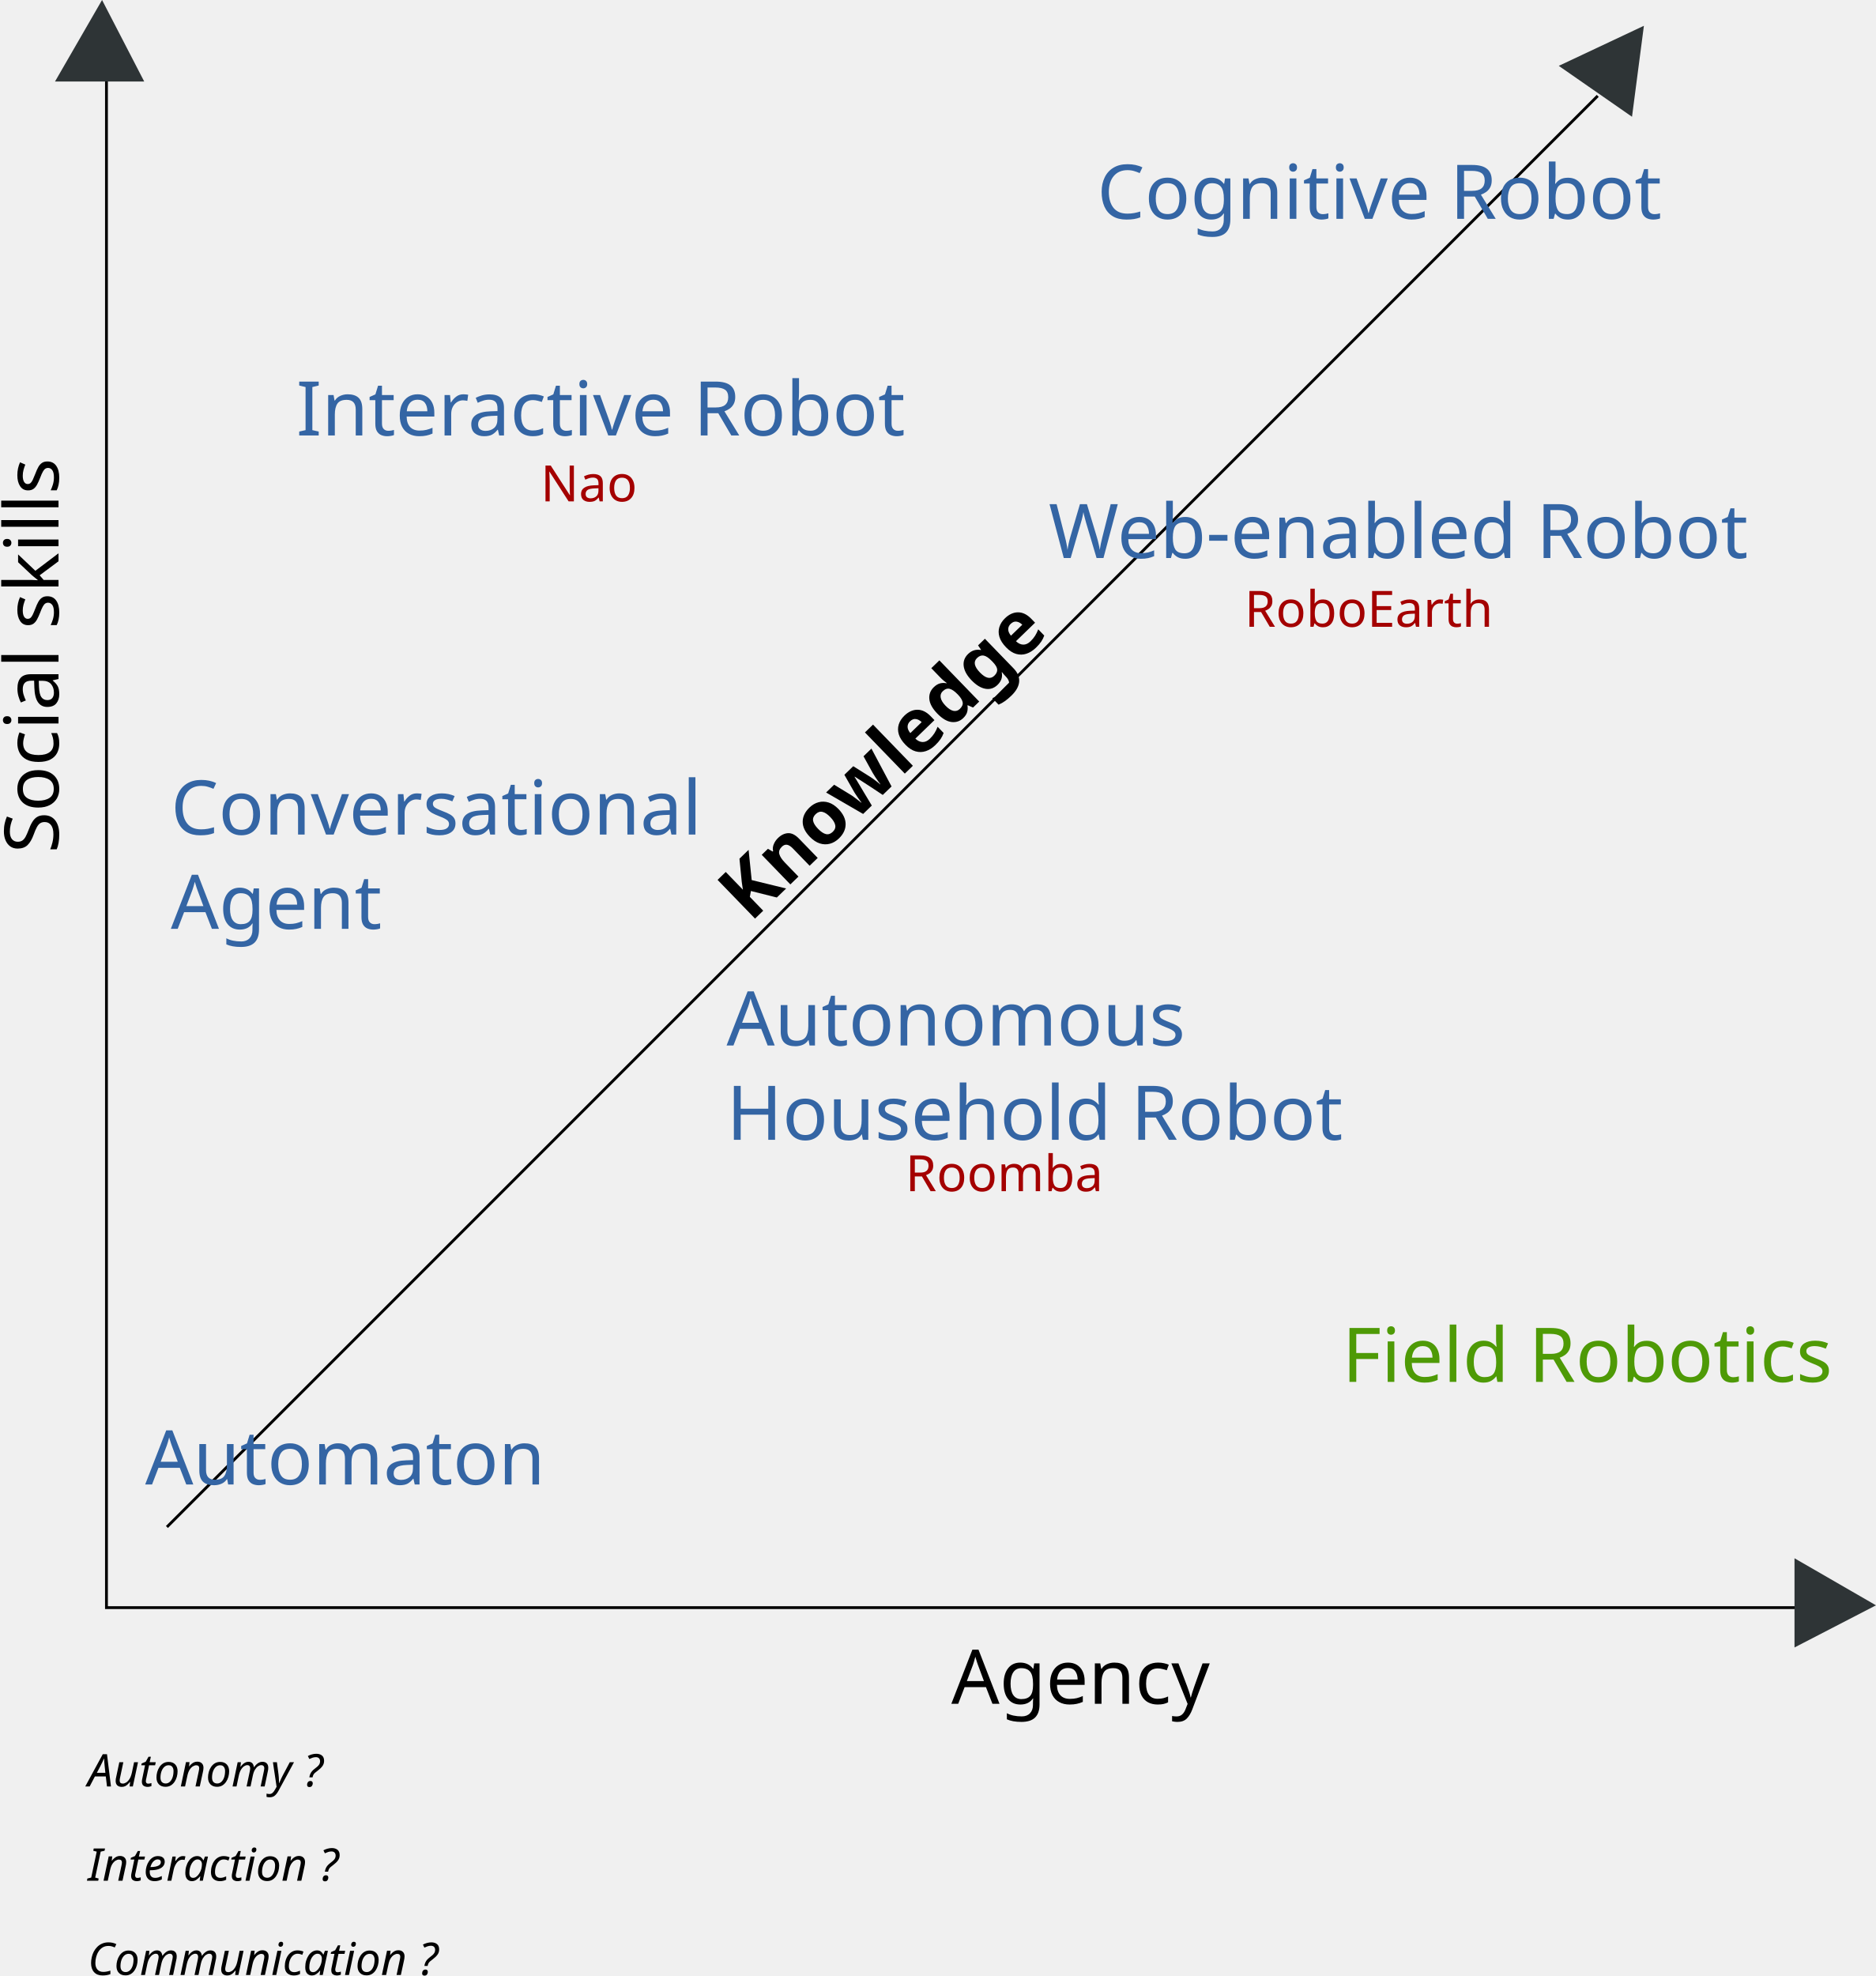
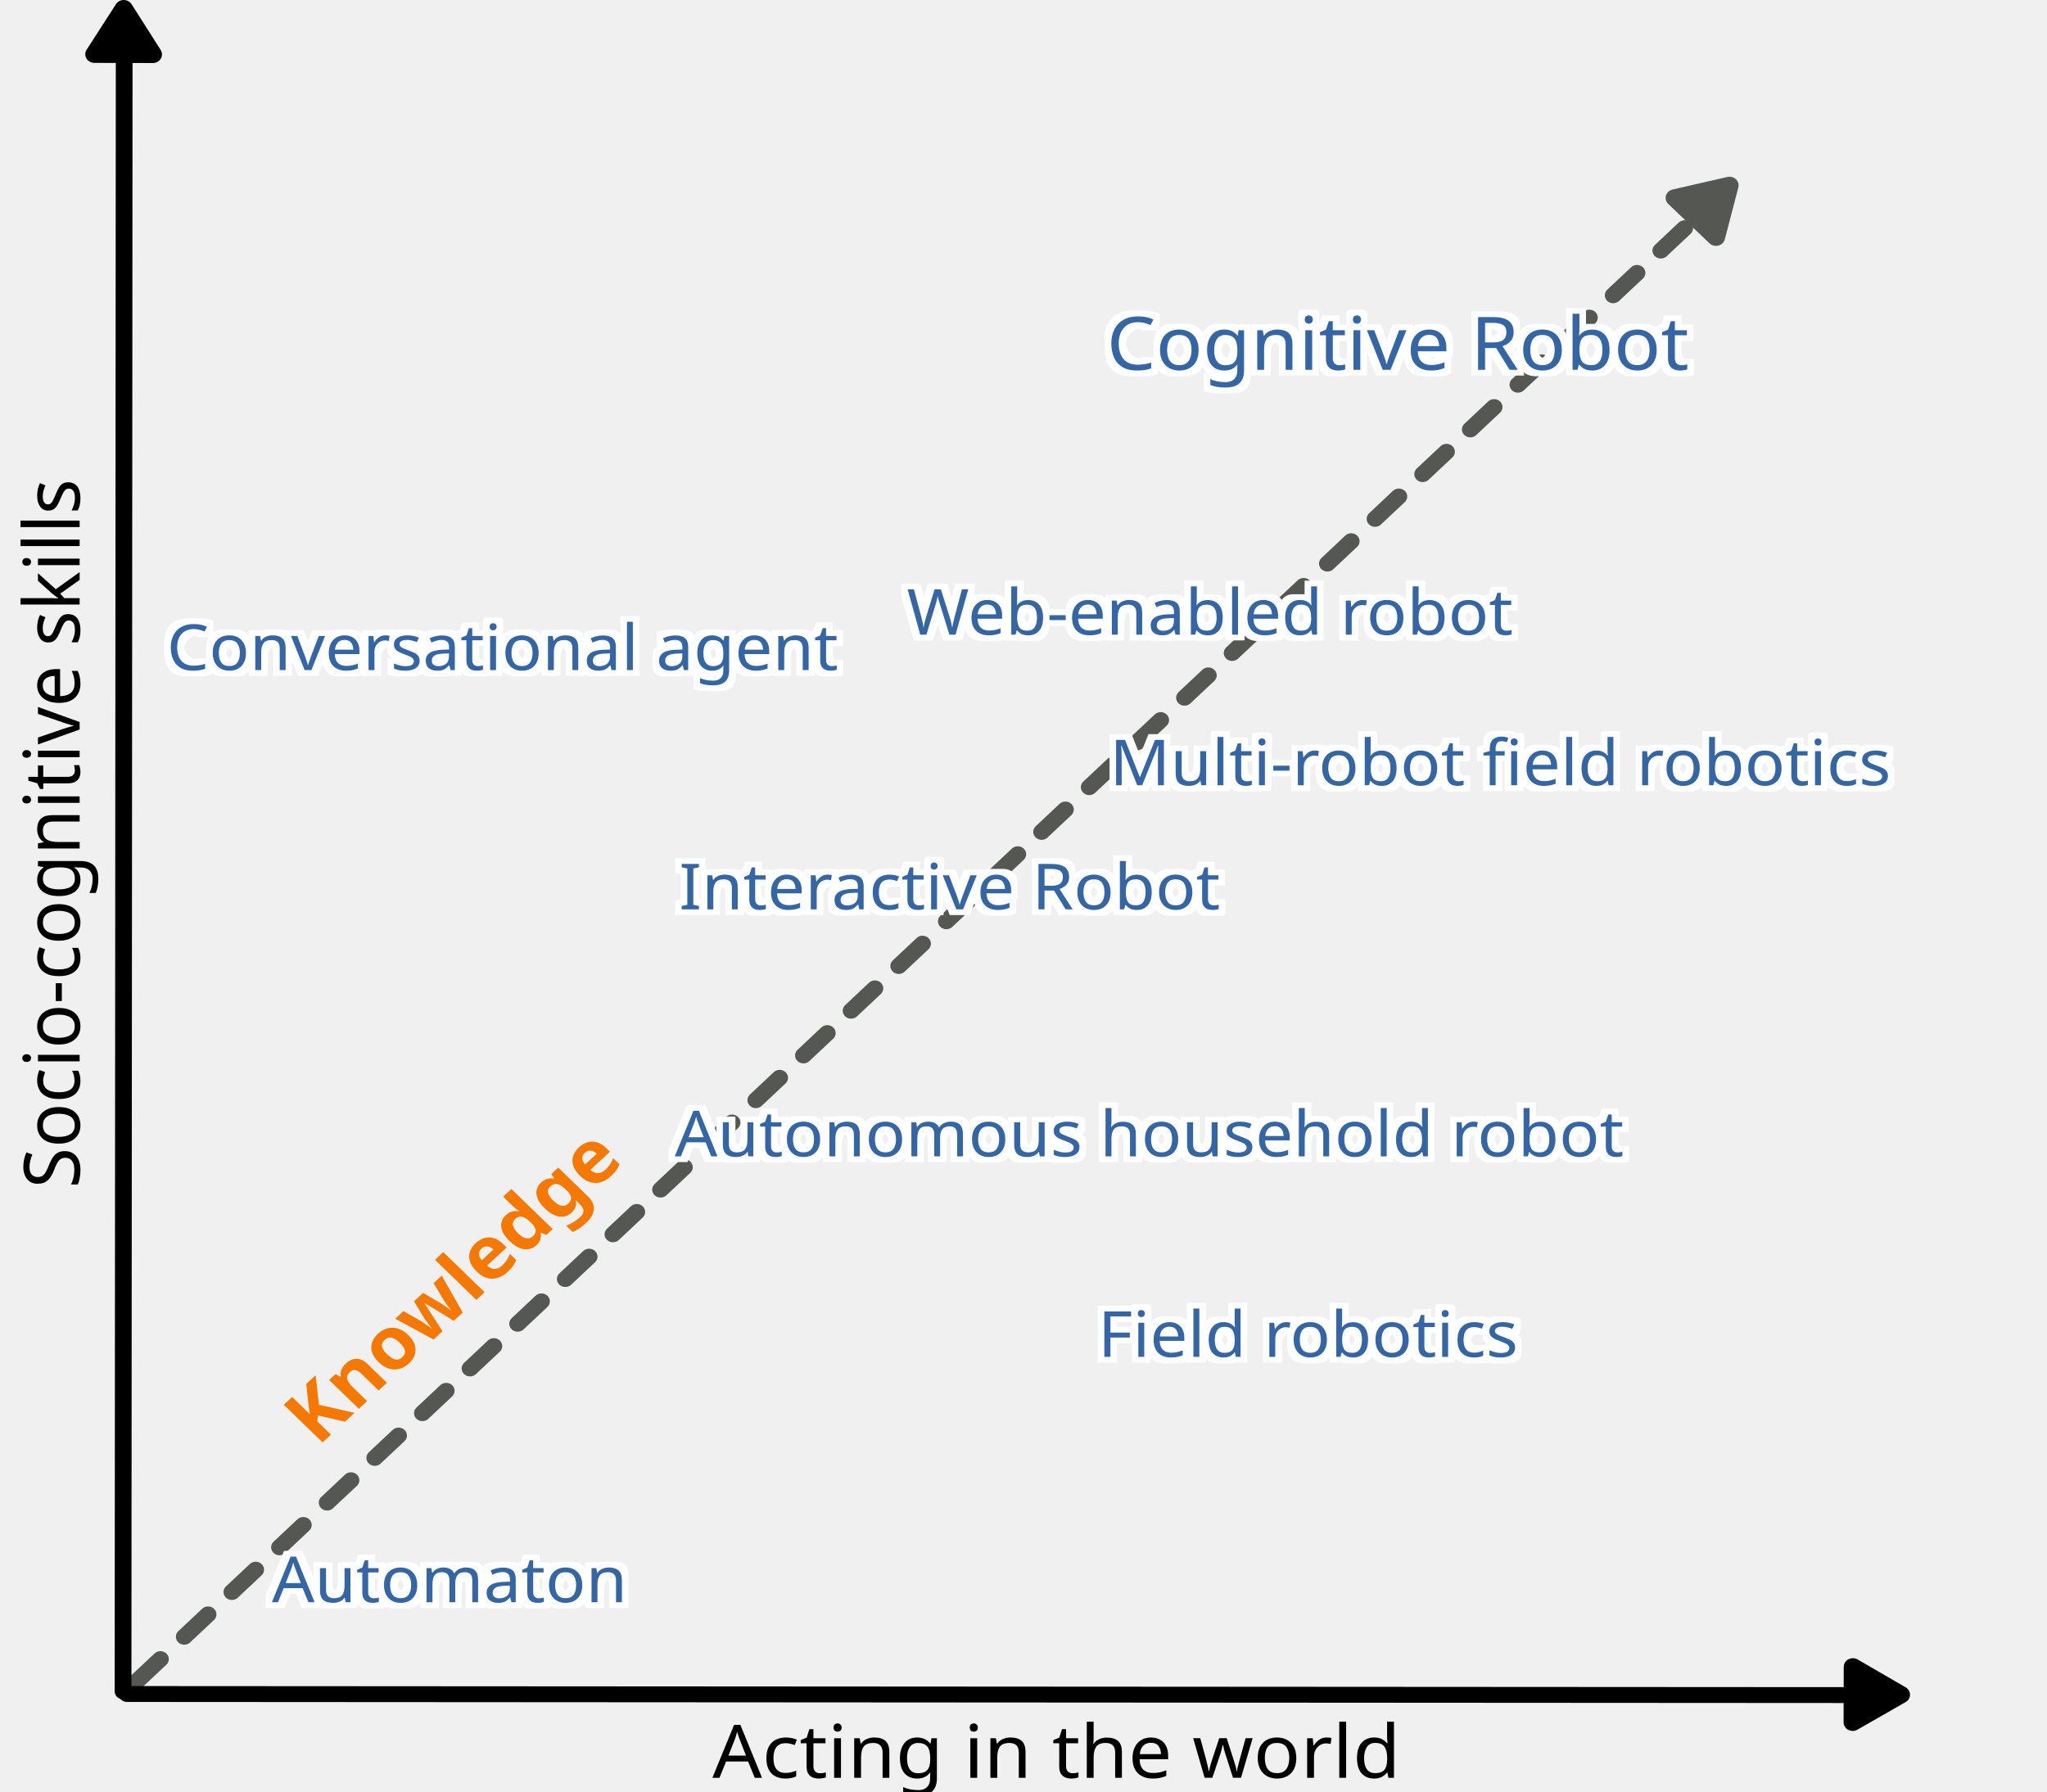
- <svg xmlns="http://www.w3.org/2000/svg" width="664.929" height="700.228" id="svg2" version="1.1">
-   <defs id="defs4" />
-   <g id="layer1" transform="translate(-19.40867,-134.102)">
-     <path style="fill:none;stroke:#000000;stroke-width:1px;stroke-linecap:butt;stroke-linejoin:miter;stroke-opacity:1" d="m 57.143,150.934 0,552.857 602.857,0" id="path3928" />
-     <path style="fill:none;stroke:#000000;stroke-width:1px;stroke-linecap:butt;stroke-linejoin:miter;stroke-opacity:1" d="M 78.571,675.219 585.714,168.076" id="path3930" />
-     <text id="text3936" y="660.155" x="70.866" style="font-size:26.73px;font-style:normal;font-variant:normal;font-weight:bold;font-stretch:normal;line-height:125%;letter-spacing:0px;word-spacing:0px;fill:#3465a4;fill-opacity:1;stroke:none;font-family:Adelle Basic;-inkscape-font-specification:Adelle Basic Bold" xml:space="preserve">
-       <tspan style="font-style:normal;font-variant:normal;font-weight:normal;font-stretch:normal;fill:#3465a4;font-family:Ubuntu;-inkscape-font-specification:Ubuntu" y="660.155" x="70.866" id="tspan3938">Automaton</tspan>
+ <svg xmlns="http://www.w3.org/2000/svg" width="574.95" height="503.33" id="svg2" version="1.1">
+   <defs id="defs4">
+     <filter id="filter2949" style="color-interpolation-filters:sRGB">
+       <feMorphology id="feMorphology2953" operator="dilate" radius="2" />
+     </filter>
+   </defs>
+   <g id="layer1" transform="translate(-157.4932,-284.0221)">
+     <g transform="matrix(-1.323272,-1.25549,1.323272,-1.25549,589.9955,1218.103)" id="g2104" style="fill:#555753;stroke:#555753">
+       <path style="fill:#555753;stroke:#555753;stroke-width:2.514;stroke-linecap:round;stroke-linejoin:round;stroke-miterlimit:4;stroke-opacity:1;stroke-dasharray:5.029, 5.029;stroke-dashoffset:0;marker:none;visibility:visible;display:inline;overflow:visible;enable-background:accumulate" d="M 332.798,34.953 331.066,368.32" id="path2106" />
+       <path id="path2108" d="m 331.132,371.386 4.407,-7.212 -8.774,-0.024 4.367,7.236 z" style="fill:#555753;stroke:#555753;stroke-width:2.736px;stroke-linecap:round;stroke-linejoin:round;stroke-opacity:1" />
+     </g>
+     <g id="g2973" style="fill:#ffffff;fill-opacity:1;filter:url(#filter2949)" transform="matrix(0.8173023,0,0,0.7754375,133.8355,176.7914)">
+       <text id="text2975" y="718.744" x="122.384" style="font-size:23.031px;font-style:normal;font-variant:normal;font-weight:normal;font-stretch:normal;text-indent:0;text-align:start;text-decoration:none;line-height:125%;letter-spacing:0px;word-spacing:0px;text-transform:none;direction:ltr;block-progression:tb;writing-mode:lr-tb;text-anchor:start;baseline-shift:baseline;color:#000000;color-interpolation:sRGB;color-interpolation-filters:linearRGB;fill:#ffffff;fill-opacity:1;fill-rule:nonzero;stroke:none;marker:none;visibility:visible;display:inline;overflow:visible;enable-background:accumulate;clip-rule:nonzero;font-family:Ubuntu;-inkscape-font-specification:Ubuntu" xml:space="preserve">
+         <tspan style="font-size:23.031px;font-style:normal;font-variant:normal;font-weight:normal;font-stretch:normal;text-indent:0;text-align:start;text-decoration:none;line-height:125%;letter-spacing:0px;word-spacing:0px;text-transform:none;direction:ltr;block-progression:tb;writing-mode:lr-tb;text-anchor:start;baseline-shift:baseline;color:#000000;color-interpolation:sRGB;color-interpolation-filters:linearRGB;fill:#ffffff;fill-opacity:1;fill-rule:nonzero;stroke:none;marker:none;visibility:visible;display:inline;overflow:visible;enable-background:accumulate;clip-rule:nonzero;font-family:Ubuntu;-inkscape-font-specification:Ubuntu" y="718.744" x="122.384" id="tspan2977">Automaton</tspan>
+       </text>
+       <text xml:space="preserve" style="font-size:23.031px;font-style:normal;font-variant:normal;font-weight:normal;font-stretch:normal;text-indent:0;text-align:start;text-decoration:none;line-height:125%;letter-spacing:0px;word-spacing:0px;text-transform:none;direction:ltr;block-progression:tb;writing-mode:lr-tb;text-anchor:start;baseline-shift:baseline;color:#000000;color-interpolation:sRGB;color-interpolation-filters:linearRGB;fill:#ffffff;fill-opacity:1;fill-rule:nonzero;stroke:none;marker:none;visibility:visible;display:inline;overflow:visible;enable-background:accumulate;clip-rule:nonzero;font-family:Ubuntu;-inkscape-font-specification:Ubuntu" x="260.836" y="557.22" id="text2979">
+         <tspan x="260.836" y="557.22" style="font-size:23.031px;font-style:normal;font-variant:normal;font-weight:normal;font-stretch:normal;text-indent:0;text-align:start;text-decoration:none;line-height:125%;letter-spacing:0px;word-spacing:0px;text-transform:none;direction:ltr;block-progression:tb;writing-mode:lr-tb;text-anchor:start;baseline-shift:baseline;color:#000000;color-interpolation:sRGB;color-interpolation-filters:linearRGB;fill:#ffffff;fill-opacity:1;fill-rule:nonzero;stroke:none;marker:none;visibility:visible;display:inline;overflow:visible;enable-background:accumulate;clip-rule:nonzero;font-family:Ubuntu;-inkscape-font-specification:Ubuntu" id="tspan2981">Autonomous household robot</tspan>
+       </text>
+       <text id="text2983" y="467.721" x="262.29" style="font-size:23.031px;font-style:normal;font-variant:normal;font-weight:normal;font-stretch:normal;text-indent:0;text-align:start;text-decoration:none;line-height:125%;letter-spacing:0px;word-spacing:0px;text-transform:none;direction:ltr;block-progression:tb;writing-mode:lr-tb;text-anchor:start;baseline-shift:baseline;color:#000000;color-interpolation:sRGB;color-interpolation-filters:linearRGB;fill:#ffffff;fill-opacity:1;fill-rule:nonzero;stroke:none;marker:none;visibility:visible;display:inline;overflow:visible;enable-background:accumulate;clip-rule:nonzero;font-family:Ubuntu;-inkscape-font-specification:Ubuntu" xml:space="preserve">
+         <tspan style="font-size:23.031px;font-style:normal;font-variant:normal;font-weight:normal;font-stretch:normal;text-indent:0;text-align:start;text-decoration:none;line-height:125%;letter-spacing:0px;word-spacing:0px;text-transform:none;direction:ltr;block-progression:tb;writing-mode:lr-tb;text-anchor:start;baseline-shift:baseline;color:#000000;color-interpolation:sRGB;color-interpolation-filters:linearRGB;fill:#ffffff;fill-opacity:1;fill-rule:nonzero;stroke:none;marker:none;visibility:visible;display:inline;overflow:visible;enable-background:accumulate;clip-rule:nonzero;font-family:Ubuntu;-inkscape-font-specification:Ubuntu" y="467.721" x="262.29" id="tspan2985">Interactive Robot</tspan>
+       </text>
+       <text xml:space="preserve" style="font-size:23.031px;font-style:normal;font-variant:normal;font-weight:normal;font-stretch:normal;text-indent:0;text-align:start;text-decoration:none;line-height:125%;letter-spacing:0px;word-spacing:0px;text-transform:none;direction:ltr;block-progression:tb;writing-mode:lr-tb;text-anchor:start;baseline-shift:baseline;color:#000000;color-interpolation:sRGB;color-interpolation-filters:linearRGB;fill:#ffffff;fill-opacity:1;fill-rule:nonzero;stroke:none;marker:none;visibility:visible;display:inline;overflow:visible;enable-background:accumulate;clip-rule:nonzero;font-family:Ubuntu;-inkscape-font-specification:Ubuntu" x="340.577" y="368.221" id="text2987">
+         <tspan id="tspan2989" x="340.577" y="368.221" style="font-size:23.031px;font-style:normal;font-variant:normal;font-weight:normal;font-stretch:normal;text-indent:0;text-align:start;text-decoration:none;line-height:125%;letter-spacing:0px;word-spacing:0px;text-transform:none;direction:ltr;block-progression:tb;writing-mode:lr-tb;text-anchor:start;baseline-shift:baseline;color:#000000;color-interpolation:sRGB;color-interpolation-filters:linearRGB;fill:#ffffff;fill-opacity:1;fill-rule:nonzero;stroke:none;marker:none;visibility:visible;display:inline;overflow:visible;enable-background:accumulate;clip-rule:nonzero;font-family:Ubuntu;-inkscape-font-specification:Ubuntu">Web-enabled robot</tspan>
+       </text>
+       <text xml:space="preserve" style="font-size:23.031px;font-style:normal;font-variant:normal;font-weight:bold;font-stretch:normal;line-height:125%;letter-spacing:0px;word-spacing:0px;fill:#ffffff;fill-opacity:1;stroke:none;font-family:Adelle Basic;-inkscape-font-specification:Adelle Basic Bold" x="86.233" y="381.039" id="text2991">
+         <tspan x="86.233" y="381.039" style="font-style:normal;font-variant:normal;font-weight:normal;font-stretch:normal;fill:#ffffff;fill-opacity:1;font-family:Ubuntu;-inkscape-font-specification:Ubuntu" id="tspan2993">Conversational agent</tspan>
+       </text>
+       <text id="text2995" y="272.257" x="409.237" style="font-size:26.73px;font-style:normal;font-variant:normal;font-weight:bold;font-stretch:normal;line-height:125%;letter-spacing:0px;word-spacing:0px;fill:#ffffff;fill-opacity:1;stroke:none;font-family:Adelle Basic;-inkscape-font-specification:Adelle Basic Bold" xml:space="preserve">
+         <tspan style="font-style:normal;font-variant:normal;font-weight:normal;font-stretch:normal;fill:#ffffff;fill-opacity:1;font-family:Ubuntu;-inkscape-font-specification:Ubuntu" y="272.257" x="409.237" id="tspan2997">Cognitive Robot</tspan>
+       </text>
+       <text id="text2999" y="629.851" x="406.237" style="font-size:23.031px;font-style:normal;font-variant:normal;font-weight:normal;font-stretch:normal;text-indent:0;text-align:start;text-decoration:none;line-height:125%;letter-spacing:0px;word-spacing:0px;text-transform:none;direction:ltr;block-progression:tb;writing-mode:lr-tb;text-anchor:start;baseline-shift:baseline;color:#000000;color-interpolation:sRGB;color-interpolation-filters:linearRGB;fill:#ffffff;fill-opacity:1;fill-rule:nonzero;stroke:none;marker:none;visibility:visible;display:inline;overflow:visible;enable-background:accumulate;clip-rule:nonzero;font-family:Ubuntu;-inkscape-font-specification:Ubuntu" xml:space="preserve">
+         <tspan style="font-size:23.031px;font-style:normal;font-variant:normal;font-weight:normal;font-stretch:normal;text-indent:0;text-align:start;text-decoration:none;line-height:125%;letter-spacing:0px;word-spacing:0px;text-transform:none;direction:ltr;block-progression:tb;writing-mode:lr-tb;text-anchor:start;baseline-shift:baseline;color:#000000;color-interpolation:sRGB;color-interpolation-filters:linearRGB;fill:#ffffff;fill-opacity:1;fill-rule:nonzero;stroke:none;marker:none;visibility:visible;display:inline;overflow:visible;enable-background:accumulate;clip-rule:nonzero;font-family:Ubuntu;-inkscape-font-specification:Ubuntu" y="629.851" x="406.237" id="tspan3001">Field robotics</tspan>
+       </text>
+       <text xml:space="preserve" style="font-size:23.031px;font-style:normal;font-variant:normal;font-weight:normal;font-stretch:normal;text-indent:0;text-align:start;text-decoration:none;line-height:125%;letter-spacing:0px;word-spacing:0px;text-transform:none;direction:ltr;block-progression:tb;writing-mode:lr-tb;text-anchor:start;baseline-shift:baseline;color:#000000;color-interpolation:sRGB;color-interpolation-filters:linearRGB;fill:#ffffff;fill-opacity:1;fill-rule:nonzero;stroke:none;marker:none;visibility:visible;display:inline;overflow:visible;enable-background:accumulate;clip-rule:nonzero;font-family:Ubuntu;-inkscape-font-specification:Ubuntu" x="410.277" y="422.769" id="text3003">
+         <tspan id="tspan3005" x="410.277" y="422.769" style="font-size:23.031px;font-style:normal;font-variant:normal;font-weight:normal;font-stretch:normal;text-indent:0;text-align:start;text-decoration:none;line-height:125%;letter-spacing:0px;word-spacing:0px;text-transform:none;direction:ltr;block-progression:tb;writing-mode:lr-tb;text-anchor:start;baseline-shift:baseline;color:#000000;color-interpolation:sRGB;color-interpolation-filters:linearRGB;fill:#ffffff;fill-opacity:1;fill-rule:nonzero;stroke:none;marker:none;visibility:visible;display:inline;overflow:visible;enable-background:accumulate;clip-rule:nonzero;font-family:Ubuntu;-inkscape-font-specification:Ubuntu">Multi-robot field robotics</tspan>
+       </text>
+     </g>
+     <text id="text3948" y="175.194" x="-634.281" style="font-size:21.28px;font-style:normal;font-variant:normal;font-weight:bold;font-stretch:normal;line-height:125%;letter-spacing:0px;word-spacing:0px;fill:#000000;fill-opacity:1;stroke:none;font-family:Adelle Basic;-inkscape-font-specification:Adelle Basic Bold" xml:space="preserve" transform="matrix(0,-0.9740518,1.026639,0,0,0)">
+       <tspan style="font-style:normal;font-variant:normal;font-weight:normal;font-stretch:normal;font-family:Ubuntu;-inkscape-font-specification:Ubuntu" y="175.194" x="-634.281" id="tspan3950">Socio-cognitive skills</tspan>
    </text>
-     <text xml:space="preserve" style="font-size:26.73px;font-style:normal;font-variant:normal;font-weight:bold;font-stretch:normal;line-height:125%;letter-spacing:0px;word-spacing:0px;fill:#3465a4;fill-opacity:1;stroke:none;font-family:Adelle Basic;-inkscape-font-specification:Adelle Basic Bold" x="276.937" y="504.592" id="text3932">
-       <tspan id="tspan3934" x="276.937" y="504.592" style="font-style:normal;font-variant:normal;font-weight:normal;font-stretch:normal;fill:#3465a4;font-family:Ubuntu;-inkscape-font-specification:Ubuntu">Autonomous</tspan>
-       <tspan x="276.937" y="538.004" style="font-style:normal;font-variant:normal;font-weight:normal;font-stretch:normal;fill:#3465a4;font-family:Ubuntu;-inkscape-font-specification:Ubuntu" id="tspan4008">Household Robot</tspan>
+     <text xml:space="preserve" style="font-size:21.28px;font-style:normal;font-variant:normal;font-weight:bold;font-stretch:normal;line-height:125%;letter-spacing:0px;word-spacing:0px;fill:#000000;fill-opacity:1;stroke:none;font-family:Adelle Basic;-inkscape-font-specification:Adelle Basic Bold" x="348.309" y="804.326" id="text3952" transform="scale(1.026639,0.9740518)">
+       <tspan id="tspan3954" x="348.309" y="804.326" style="font-style:normal;font-variant:normal;font-weight:normal;font-stretch:normal;font-family:Ubuntu;-inkscape-font-specification:Ubuntu">Acting in the world</tspan>
    </text>
-     <text id="text3940" y="288.419" x="124.404" style="font-size:26.73px;font-style:normal;font-variant:normal;font-weight:bold;font-stretch:normal;line-height:125%;letter-spacing:0px;word-spacing:0px;fill:#3465a4;fill-opacity:1;stroke:none;font-family:Adelle Basic;-inkscape-font-specification:Adelle Basic Bold" xml:space="preserve">
-       <tspan style="font-style:normal;font-variant:normal;font-weight:normal;font-stretch:normal;fill:#3465a4;font-family:Ubuntu;-inkscape-font-specification:Ubuntu" y="288.419" x="124.404" id="tspan3942">Interactive Robot</tspan>
-     </text>
-     <text xml:space="preserve" style="font-size:26.73px;font-style:normal;font-variant:normal;font-weight:bold;font-stretch:normal;line-height:125%;letter-spacing:0px;word-spacing:0px;fill:#3465a4;fill-opacity:1;stroke:none;font-family:Adelle Basic;-inkscape-font-specification:Adelle Basic Bold" x="391.084" y="331.856" id="text3944">
-       <tspan id="tspan3946" x="391.084" y="331.856" style="font-style:normal;font-variant:normal;font-weight:normal;font-stretch:normal;fill:#3465a4;font-family:Ubuntu;-inkscape-font-specification:Ubuntu">Web-enabled Robot</tspan>
-     </text>
-     <text id="text3948" y="40.151" x="-436.422" style="font-size:26.73px;font-style:normal;font-variant:normal;font-weight:bold;font-stretch:normal;line-height:125%;letter-spacing:0px;word-spacing:0px;fill:#000000;fill-opacity:1;stroke:none;font-family:Adelle Basic;-inkscape-font-specification:Adelle Basic Bold" xml:space="preserve" transform="matrix(0,-1,1,0,0,0)">
-       <tspan style="font-style:normal;font-variant:normal;font-weight:normal;font-stretch:normal;font-family:Ubuntu;-inkscape-font-specification:Ubuntu" y="40.151" x="-436.422" id="tspan3950">Social skills</tspan>
-     </text>
-     <text xml:space="preserve" style="font-size:26.73px;font-style:normal;font-variant:normal;font-weight:bold;font-stretch:normal;line-height:125%;letter-spacing:0px;word-spacing:0px;fill:#000000;fill-opacity:1;stroke:none;font-family:Adelle Basic;-inkscape-font-specification:Adelle Basic Bold" x="356.611" y="737.863" id="text3952">
-       <tspan id="tspan3954" x="356.611" y="737.863" style="font-style:normal;font-variant:normal;font-weight:normal;font-stretch:normal;font-family:Ubuntu;-inkscape-font-specification:Ubuntu">Agency</tspan>
-     </text>
-     <text id="text3956" y="556.226" x="340.337" style="font-size:17.768px;font-style:normal;font-variant:normal;font-weight:bold;font-stretch:normal;line-height:125%;letter-spacing:0px;word-spacing:0px;fill:#3465a4;fill-opacity:1;stroke:none;font-family:Adelle Basic;-inkscape-font-specification:Adelle Basic Bold" xml:space="preserve">
-       <tspan style="font-style:normal;font-variant:normal;font-weight:normal;font-stretch:normal;fill:#a40000;font-family:Ubuntu;-inkscape-font-specification:Ubuntu" y="556.226" x="340.337" id="tspan3958">Roomba</tspan>
-     </text>
-     <path style="fill:#2e3436;stroke:#2e3436;stroke-width:1px;stroke-linecap:butt;stroke-linejoin:miter;stroke-opacity:1" d="m 55.558,135.144 -15.783,27.337 29.925,0 z" id="path3960" />
-     <path id="path3962" d="m 683.296,702.948 -27.337,-15.783 0,29.925 z" style="fill:#2e3436;stroke:#2e3436;stroke-width:1px;stroke-linecap:butt;stroke-linejoin:miter;stroke-opacity:1" />
-     <text xml:space="preserve" style="font-size:26.73px;font-style:normal;font-variant:normal;font-weight:bold;font-stretch:normal;line-height:125%;letter-spacing:0px;word-spacing:0px;fill:#3465a4;fill-opacity:1;stroke:none;font-family:Adelle Basic;-inkscape-font-specification:Adelle Basic Bold" x="79.957" y="429.841" id="text3970">
-       <tspan id="tspan3972" x="79.957" y="429.841" style="font-style:normal;font-variant:normal;font-weight:normal;font-stretch:normal;fill:#3465a4;font-family:Ubuntu;-inkscape-font-specification:Ubuntu">Conversational</tspan>
-       <tspan x="79.957" y="463.253" style="font-style:normal;font-variant:normal;font-weight:normal;font-stretch:normal;fill:#3465a4;font-family:Ubuntu;-inkscape-font-specification:Ubuntu" id="tspan3974">Agent</tspan>
-     </text>
-     <text id="text3980" y="211.648" x="408.257" style="font-size:26.73px;font-style:normal;font-variant:normal;font-weight:bold;font-stretch:normal;line-height:125%;letter-spacing:0px;word-spacing:0px;fill:#3465a4;fill-opacity:1;stroke:none;font-family:Adelle Basic;-inkscape-font-specification:Adelle Basic Bold" xml:space="preserve">
-       <tspan style="font-style:normal;font-variant:normal;font-weight:normal;font-stretch:normal;fill:#3465a4;font-family:Ubuntu;-inkscape-font-specification:Ubuntu" y="211.648" x="408.257" id="tspan3982">Cognitive Robot</tspan>
-     </text>
-     <text id="text3984" y="767.157" x="50.535" style="font-size:26.73px;font-style:normal;font-variant:normal;font-weight:bold;font-stretch:normal;line-height:125%;letter-spacing:0px;word-spacing:0px;fill:#000000;fill-opacity:1;stroke:none;font-family:Adelle Basic;-inkscape-font-specification:Adelle Basic Bold" xml:space="preserve">
-       <tspan style="font-style:italic;font-variant:normal;font-weight:normal;font-stretch:normal;font-family:Ubuntu;-inkscape-font-specification:Ubuntu Italic;font-size:16px" y="767.157" x="50.535" id="tspan3986">Autonomy ?</tspan>
-       <tspan style="font-style:italic;font-variant:normal;font-weight:normal;font-stretch:normal;font-family:Ubuntu;-inkscape-font-specification:Ubuntu Italic;font-size:16px" y="800.57" x="50.535" id="tspan4039">Interaction ?</tspan>
-       <tspan style="font-style:italic;font-variant:normal;font-weight:normal;font-stretch:normal;font-family:Ubuntu;-inkscape-font-specification:Ubuntu Italic;font-size:16px" y="833.983" x="50.535" id="tspan3988">Communication ?</tspan>
-       <tspan style="font-style:italic;font-variant:normal;font-weight:normal;font-stretch:normal;font-family:Ubuntu;-inkscape-font-specification:Ubuntu Italic;font-size:16px" y="867.395" x="50.535" id="tspan4010">Embodiement ?</tspan>
-     </text>
-     <text xml:space="preserve" style="font-size:17.768px;font-style:normal;font-variant:normal;font-weight:bold;font-stretch:normal;line-height:125%;letter-spacing:0px;word-spacing:0px;fill:#3465a4;fill-opacity:1;stroke:none;font-family:Adelle Basic;-inkscape-font-specification:Adelle Basic Bold" x="460.546" y="356.216" id="text3990">
-       <tspan id="tspan3992" x="460.546" y="356.216" style="font-style:normal;font-variant:normal;font-weight:normal;font-stretch:normal;fill:#a40000;font-family:Ubuntu;-inkscape-font-specification:Ubuntu">RoboEarth</tspan>
-     </text>
-     <text id="text3994" y="311.769" x="211.038" style="font-size:17.768px;font-style:normal;font-variant:normal;font-weight:bold;font-stretch:normal;line-height:125%;letter-spacing:0px;word-spacing:0px;fill:#3465a4;fill-opacity:1;stroke:none;font-family:Adelle Basic;-inkscape-font-specification:Adelle Basic Bold" xml:space="preserve">
-       <tspan style="font-style:normal;font-variant:normal;font-weight:normal;font-stretch:normal;fill:#a40000;font-family:Ubuntu;-inkscape-font-specification:Ubuntu" y="311.769" x="211.038" id="tspan3996">Nao</tspan>
-     </text>
-     <text id="text3998" y="623.79" x="495.13" style="font-size:26.73px;font-style:normal;font-variant:normal;font-weight:bold;font-stretch:normal;line-height:125%;letter-spacing:0px;word-spacing:0px;fill:#4e9a06;fill-opacity:1;stroke:none;font-family:Adelle Basic;-inkscape-font-specification:Adelle Basic Bold" xml:space="preserve">
-       <tspan style="font-style:normal;font-variant:normal;font-weight:normal;font-stretch:normal;fill:#4e9a06;font-family:Ubuntu;-inkscape-font-specification:Ubuntu" y="623.79" x="495.13" id="tspan4000">Field Robotics</tspan>
-     </text>
-     <path id="path4002" d="m 601.465,144.082 -28.562,13.44 24.573,17.078 z" style="fill:#2e3436;stroke:#2e3436;stroke-width:1px;stroke-linecap:butt;stroke-linejoin:miter;stroke-opacity:1" />
-     <text id="text4004" y="529.883" x="-115.822" style="font-size:26.73px;font-style:normal;font-variant:normal;font-weight:bold;font-stretch:normal;line-height:125%;letter-spacing:0px;word-spacing:0px;fill:#000000;fill-opacity:1;stroke:none;font-family:Adelle Basic;-inkscape-font-specification:Adelle Basic Bold" xml:space="preserve" transform="matrix(0.7185468,-0.6954786,0.6954786,0.7185468,0,0)">
-       <tspan style="font-style:normal;font-variant:normal;font-weight:bold;font-stretch:normal;font-family:Ubuntu;-inkscape-font-specification:Ubuntu Bold" y="529.883" x="-115.822" id="tspan4006">Knowledge</tspan>
+     <text id="text4004" y="674.953" x="-323.7" style="font-size:21.28px;font-style:normal;font-variant:normal;font-weight:bold;font-stretch:normal;line-height:125%;letter-spacing:0px;word-spacing:0px;fill:#f57900;fill-opacity:1;stroke:none;font-family:Adelle Basic;-inkscape-font-specification:Adelle Basic Bold" xml:space="preserve" transform="matrix(0.7341863,-0.6808484,0.7176065,0.696579,0,0)">
+       <tspan style="font-style:normal;font-variant:normal;font-weight:bold;font-stretch:normal;fill:#f57900;font-family:Ubuntu;-inkscape-font-specification:Ubuntu Bold" y="674.953" x="-323.7" id="tspan4006">Knowledge</tspan>
    </text>
    <flowRoot xml:space="preserve" id="flowRoot4012" style="font-size:40px;font-style:normal;font-variant:normal;font-weight:bold;font-stretch:normal;line-height:125%;letter-spacing:0px;word-spacing:0px;fill:#000000;fill-opacity:1;stroke:none;font-family:Adelle Basic;-inkscape-font-specification:Adelle Basic Bold">
      <flowRegion id="flowRegion4014">
        <rect id="rect4016" width="1010.153" height="971.767" x="-125.259" y="30.088" />
      </flowRegion>
      <flowPara id="flowPara4018" />
    </flowRoot>
+     <g transform="matrix(0,-1.77553,1.871389,0,-3.599252,1348.044)" id="g8552">
+       <path style="fill:none;stroke:#000000;stroke-width:2.514;stroke-linecap:round;stroke-linejoin:round;stroke-miterlimit:4;stroke-opacity:1;stroke-dasharray:none;stroke-dashoffset:0;marker:none;visibility:visible;display:inline;overflow:visible;enable-background:accumulate" d="m 331.239,105.143 -0.173,263.177" id="path8554" />
+       <path id="path8556" d="m 331.132,371.386 4.407,-7.212 -8.774,-0.024 4.367,7.236 z" style="fill:#000000;stroke:#000000;stroke-width:2.736px;stroke-linecap:round;stroke-linejoin:round;stroke-opacity:1" />
+     </g>
+     <g id="g2098" transform="matrix(-1.871389,0,0,-1.77553,811.9313,945.8588)">
+       <path id="path2100" d="m 331.239,105.143 -0.173,263.177" style="fill:none;stroke:#000000;stroke-width:2.514;stroke-linecap:round;stroke-linejoin:round;stroke-miterlimit:4;stroke-opacity:1;stroke-dasharray:none;stroke-dashoffset:0;marker:none;visibility:visible;display:inline;overflow:visible;enable-background:accumulate" />
+       <path style="fill:#000000;stroke:#000000;stroke-width:2.736px;stroke-linecap:round;stroke-linejoin:round;stroke-opacity:1" d="m 331.132,371.386 4.407,-7.212 -8.774,-0.024 4.367,7.236 z" id="path2102" />
+     </g>
+     <g id="g2955" transform="matrix(0.8173023,0,0,0.7754375,133.8355,176.7914)">
+       <text xml:space="preserve" style="font-size:23.031px;font-style:normal;font-variant:normal;font-weight:normal;font-stretch:normal;text-indent:0;text-align:start;text-decoration:none;line-height:125%;letter-spacing:0px;word-spacing:0px;text-transform:none;direction:ltr;block-progression:tb;writing-mode:lr-tb;text-anchor:start;baseline-shift:baseline;color:#000000;color-interpolation:sRGB;color-interpolation-filters:linearRGB;fill:#3465a4;fill-opacity:1;fill-rule:nonzero;stroke:none;marker:none;visibility:visible;display:inline;overflow:visible;enable-background:accumulate;clip-rule:nonzero;font-family:Ubuntu;-inkscape-font-specification:Ubuntu" x="122.384" y="718.744" id="text3936">
+         <tspan id="tspan3938" x="122.384" y="718.744" style="font-size:23.031px;font-style:normal;font-variant:normal;font-weight:normal;font-stretch:normal;text-indent:0;text-align:start;text-decoration:none;line-height:125%;letter-spacing:0px;word-spacing:0px;text-transform:none;direction:ltr;block-progression:tb;writing-mode:lr-tb;text-anchor:start;baseline-shift:baseline;color:#000000;color-interpolation:sRGB;color-interpolation-filters:linearRGB;fill:#3465a4;fill-opacity:1;fill-rule:nonzero;stroke:none;marker:none;visibility:visible;display:inline;overflow:visible;enable-background:accumulate;clip-rule:nonzero;font-family:Ubuntu;-inkscape-font-specification:Ubuntu">Automaton</tspan>
+       </text>
+       <text id="text3932" y="557.22" x="260.836" style="font-size:23.031px;font-style:normal;font-variant:normal;font-weight:normal;font-stretch:normal;text-indent:0;text-align:start;text-decoration:none;line-height:125%;letter-spacing:0px;word-spacing:0px;text-transform:none;direction:ltr;block-progression:tb;writing-mode:lr-tb;text-anchor:start;baseline-shift:baseline;color:#000000;color-interpolation:sRGB;color-interpolation-filters:linearRGB;fill:#3465a4;fill-opacity:1;fill-rule:nonzero;stroke:none;marker:none;visibility:visible;display:inline;overflow:visible;enable-background:accumulate;clip-rule:nonzero;font-family:Ubuntu;-inkscape-font-specification:Ubuntu" xml:space="preserve">
+         <tspan id="tspan4008" style="font-size:23.031px;font-style:normal;font-variant:normal;font-weight:normal;font-stretch:normal;text-indent:0;text-align:start;text-decoration:none;line-height:125%;letter-spacing:0px;word-spacing:0px;text-transform:none;direction:ltr;block-progression:tb;writing-mode:lr-tb;text-anchor:start;baseline-shift:baseline;color:#000000;color-interpolation:sRGB;color-interpolation-filters:linearRGB;fill:#3465a4;fill-opacity:1;fill-rule:nonzero;stroke:none;marker:none;visibility:visible;display:inline;overflow:visible;enable-background:accumulate;clip-rule:nonzero;font-family:Ubuntu;-inkscape-font-specification:Ubuntu" y="557.22" x="260.836">Autonomous household robot</tspan>
+       </text>
+       <text xml:space="preserve" style="font-size:23.031px;font-style:normal;font-variant:normal;font-weight:normal;font-stretch:normal;text-indent:0;text-align:start;text-decoration:none;line-height:125%;letter-spacing:0px;word-spacing:0px;text-transform:none;direction:ltr;block-progression:tb;writing-mode:lr-tb;text-anchor:start;baseline-shift:baseline;color:#000000;color-interpolation:sRGB;color-interpolation-filters:linearRGB;fill:#3465a4;fill-opacity:1;fill-rule:nonzero;stroke:none;marker:none;visibility:visible;display:inline;overflow:visible;enable-background:accumulate;clip-rule:nonzero;font-family:Ubuntu;-inkscape-font-specification:Ubuntu" x="262.29" y="467.721" id="text3940">
+         <tspan id="tspan3942" x="262.29" y="467.721" style="font-size:23.031px;font-style:normal;font-variant:normal;font-weight:normal;font-stretch:normal;text-indent:0;text-align:start;text-decoration:none;line-height:125%;letter-spacing:0px;word-spacing:0px;text-transform:none;direction:ltr;block-progression:tb;writing-mode:lr-tb;text-anchor:start;baseline-shift:baseline;color:#000000;color-interpolation:sRGB;color-interpolation-filters:linearRGB;fill:#3465a4;fill-opacity:1;fill-rule:nonzero;stroke:none;marker:none;visibility:visible;display:inline;overflow:visible;enable-background:accumulate;clip-rule:nonzero;font-family:Ubuntu;-inkscape-font-specification:Ubuntu">Interactive Robot</tspan>
+       </text>
+       <text id="text3944" y="368.221" x="340.577" style="font-size:23.031px;font-style:normal;font-variant:normal;font-weight:normal;font-stretch:normal;text-indent:0;text-align:start;text-decoration:none;line-height:125%;letter-spacing:0px;word-spacing:0px;text-transform:none;direction:ltr;block-progression:tb;writing-mode:lr-tb;text-anchor:start;baseline-shift:baseline;color:#000000;color-interpolation:sRGB;color-interpolation-filters:linearRGB;fill:#3465a4;fill-opacity:1;fill-rule:nonzero;stroke:none;marker:none;visibility:visible;display:inline;overflow:visible;enable-background:accumulate;clip-rule:nonzero;font-family:Ubuntu;-inkscape-font-specification:Ubuntu" xml:space="preserve">
+         <tspan style="font-size:23.031px;font-style:normal;font-variant:normal;font-weight:normal;font-stretch:normal;text-indent:0;text-align:start;text-decoration:none;line-height:125%;letter-spacing:0px;word-spacing:0px;text-transform:none;direction:ltr;block-progression:tb;writing-mode:lr-tb;text-anchor:start;baseline-shift:baseline;color:#000000;color-interpolation:sRGB;color-interpolation-filters:linearRGB;fill:#3465a4;fill-opacity:1;fill-rule:nonzero;stroke:none;marker:none;visibility:visible;display:inline;overflow:visible;enable-background:accumulate;clip-rule:nonzero;font-family:Ubuntu;-inkscape-font-specification:Ubuntu" y="368.221" x="340.577" id="tspan3946">Web-enabled robot</tspan>
+       </text>
+       <text id="text3970" y="381.039" x="86.233" style="font-size:23.031px;font-style:normal;font-variant:normal;font-weight:bold;font-stretch:normal;line-height:125%;letter-spacing:0px;word-spacing:0px;fill:#3465a4;fill-opacity:1;stroke:none;font-family:Adelle Basic;-inkscape-font-specification:Adelle Basic Bold" xml:space="preserve">
+         <tspan id="tspan3974" style="font-style:normal;font-variant:normal;font-weight:normal;font-stretch:normal;fill:#3465a4;font-family:Ubuntu;-inkscape-font-specification:Ubuntu" y="381.039" x="86.233">Conversational agent</tspan>
+       </text>
+       <text xml:space="preserve" style="font-size:26.73px;font-style:normal;font-variant:normal;font-weight:bold;font-stretch:normal;line-height:125%;letter-spacing:0px;word-spacing:0px;fill:#3465a4;fill-opacity:1;stroke:none;font-family:Adelle Basic;-inkscape-font-specification:Adelle Basic Bold" x="409.237" y="272.257" id="text3980">
+         <tspan id="tspan3982" x="409.237" y="272.257" style="font-style:normal;font-variant:normal;font-weight:normal;font-stretch:normal;fill:#3465a4;font-family:Ubuntu;-inkscape-font-specification:Ubuntu">Cognitive Robot</tspan>
+       </text>
+       <text xml:space="preserve" style="font-size:23.031px;font-style:normal;font-variant:normal;font-weight:normal;font-stretch:normal;text-indent:0;text-align:start;text-decoration:none;line-height:125%;letter-spacing:0px;word-spacing:0px;text-transform:none;direction:ltr;block-progression:tb;writing-mode:lr-tb;text-anchor:start;baseline-shift:baseline;color:#000000;color-interpolation:sRGB;color-interpolation-filters:linearRGB;fill:#3465a4;fill-opacity:1;fill-rule:nonzero;stroke:none;marker:none;visibility:visible;display:inline;overflow:visible;enable-background:accumulate;clip-rule:nonzero;font-family:Ubuntu;-inkscape-font-specification:Ubuntu" x="406.237" y="629.851" id="text3998">
+         <tspan id="tspan4000" x="406.237" y="629.851" style="font-size:23.031px;font-style:normal;font-variant:normal;font-weight:normal;font-stretch:normal;text-indent:0;text-align:start;text-decoration:none;line-height:125%;letter-spacing:0px;word-spacing:0px;text-transform:none;direction:ltr;block-progression:tb;writing-mode:lr-tb;text-anchor:start;baseline-shift:baseline;color:#000000;color-interpolation:sRGB;color-interpolation-filters:linearRGB;fill:#3465a4;fill-opacity:1;fill-rule:nonzero;stroke:none;marker:none;visibility:visible;display:inline;overflow:visible;enable-background:accumulate;clip-rule:nonzero;font-family:Ubuntu;-inkscape-font-specification:Ubuntu">Field robotics</tspan>
+       </text>
+       <text id="text2188" y="422.769" x="410.277" style="font-size:23.031px;font-style:normal;font-variant:normal;font-weight:normal;font-stretch:normal;text-indent:0;text-align:start;text-decoration:none;line-height:125%;letter-spacing:0px;word-spacing:0px;text-transform:none;direction:ltr;block-progression:tb;writing-mode:lr-tb;text-anchor:start;baseline-shift:baseline;color:#000000;color-interpolation:sRGB;color-interpolation-filters:linearRGB;fill:#3465a4;fill-opacity:1;fill-rule:nonzero;stroke:none;marker:none;visibility:visible;display:inline;overflow:visible;enable-background:accumulate;clip-rule:nonzero;font-family:Ubuntu;-inkscape-font-specification:Ubuntu" xml:space="preserve">
+         <tspan style="font-size:23.031px;font-style:normal;font-variant:normal;font-weight:normal;font-stretch:normal;text-indent:0;text-align:start;text-decoration:none;line-height:125%;letter-spacing:0px;word-spacing:0px;text-transform:none;direction:ltr;block-progression:tb;writing-mode:lr-tb;text-anchor:start;baseline-shift:baseline;color:#000000;color-interpolation:sRGB;color-interpolation-filters:linearRGB;fill:#3465a4;fill-opacity:1;fill-rule:nonzero;stroke:none;marker:none;visibility:visible;display:inline;overflow:visible;enable-background:accumulate;clip-rule:nonzero;font-family:Ubuntu;-inkscape-font-specification:Ubuntu" y="422.769" x="410.277" id="tspan2190">Multi-robot field robotics</tspan>
+       </text>
+     </g>
  </g>
</svg>
